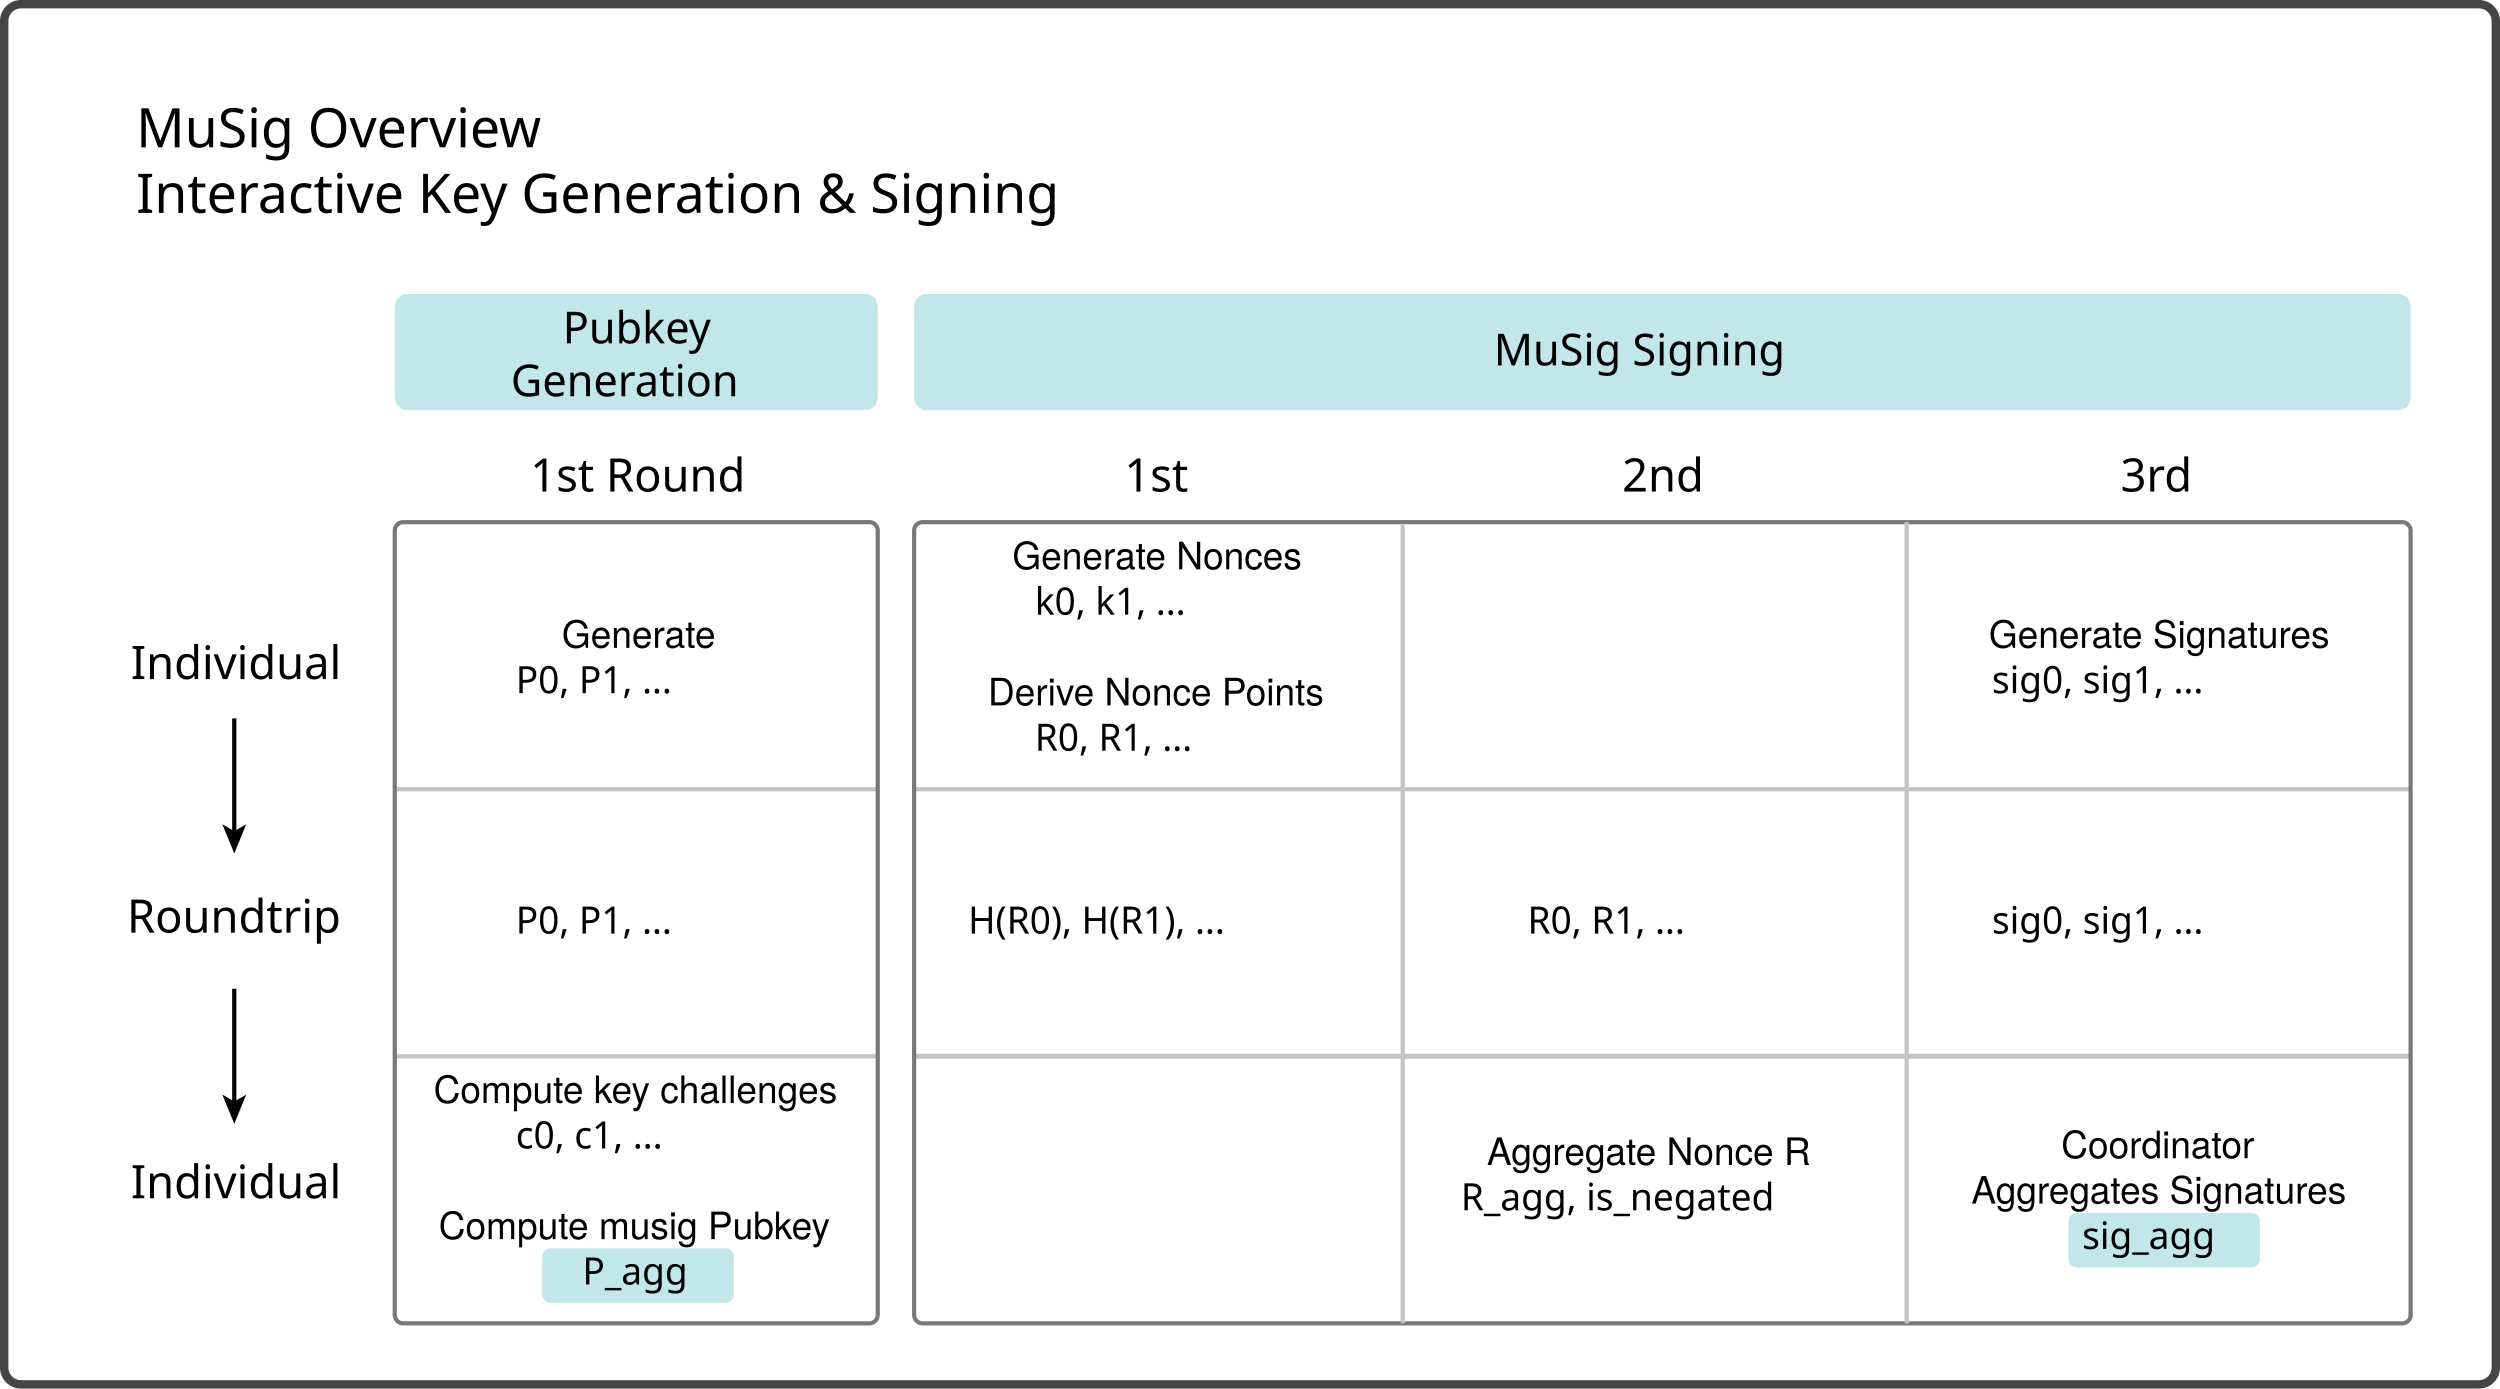
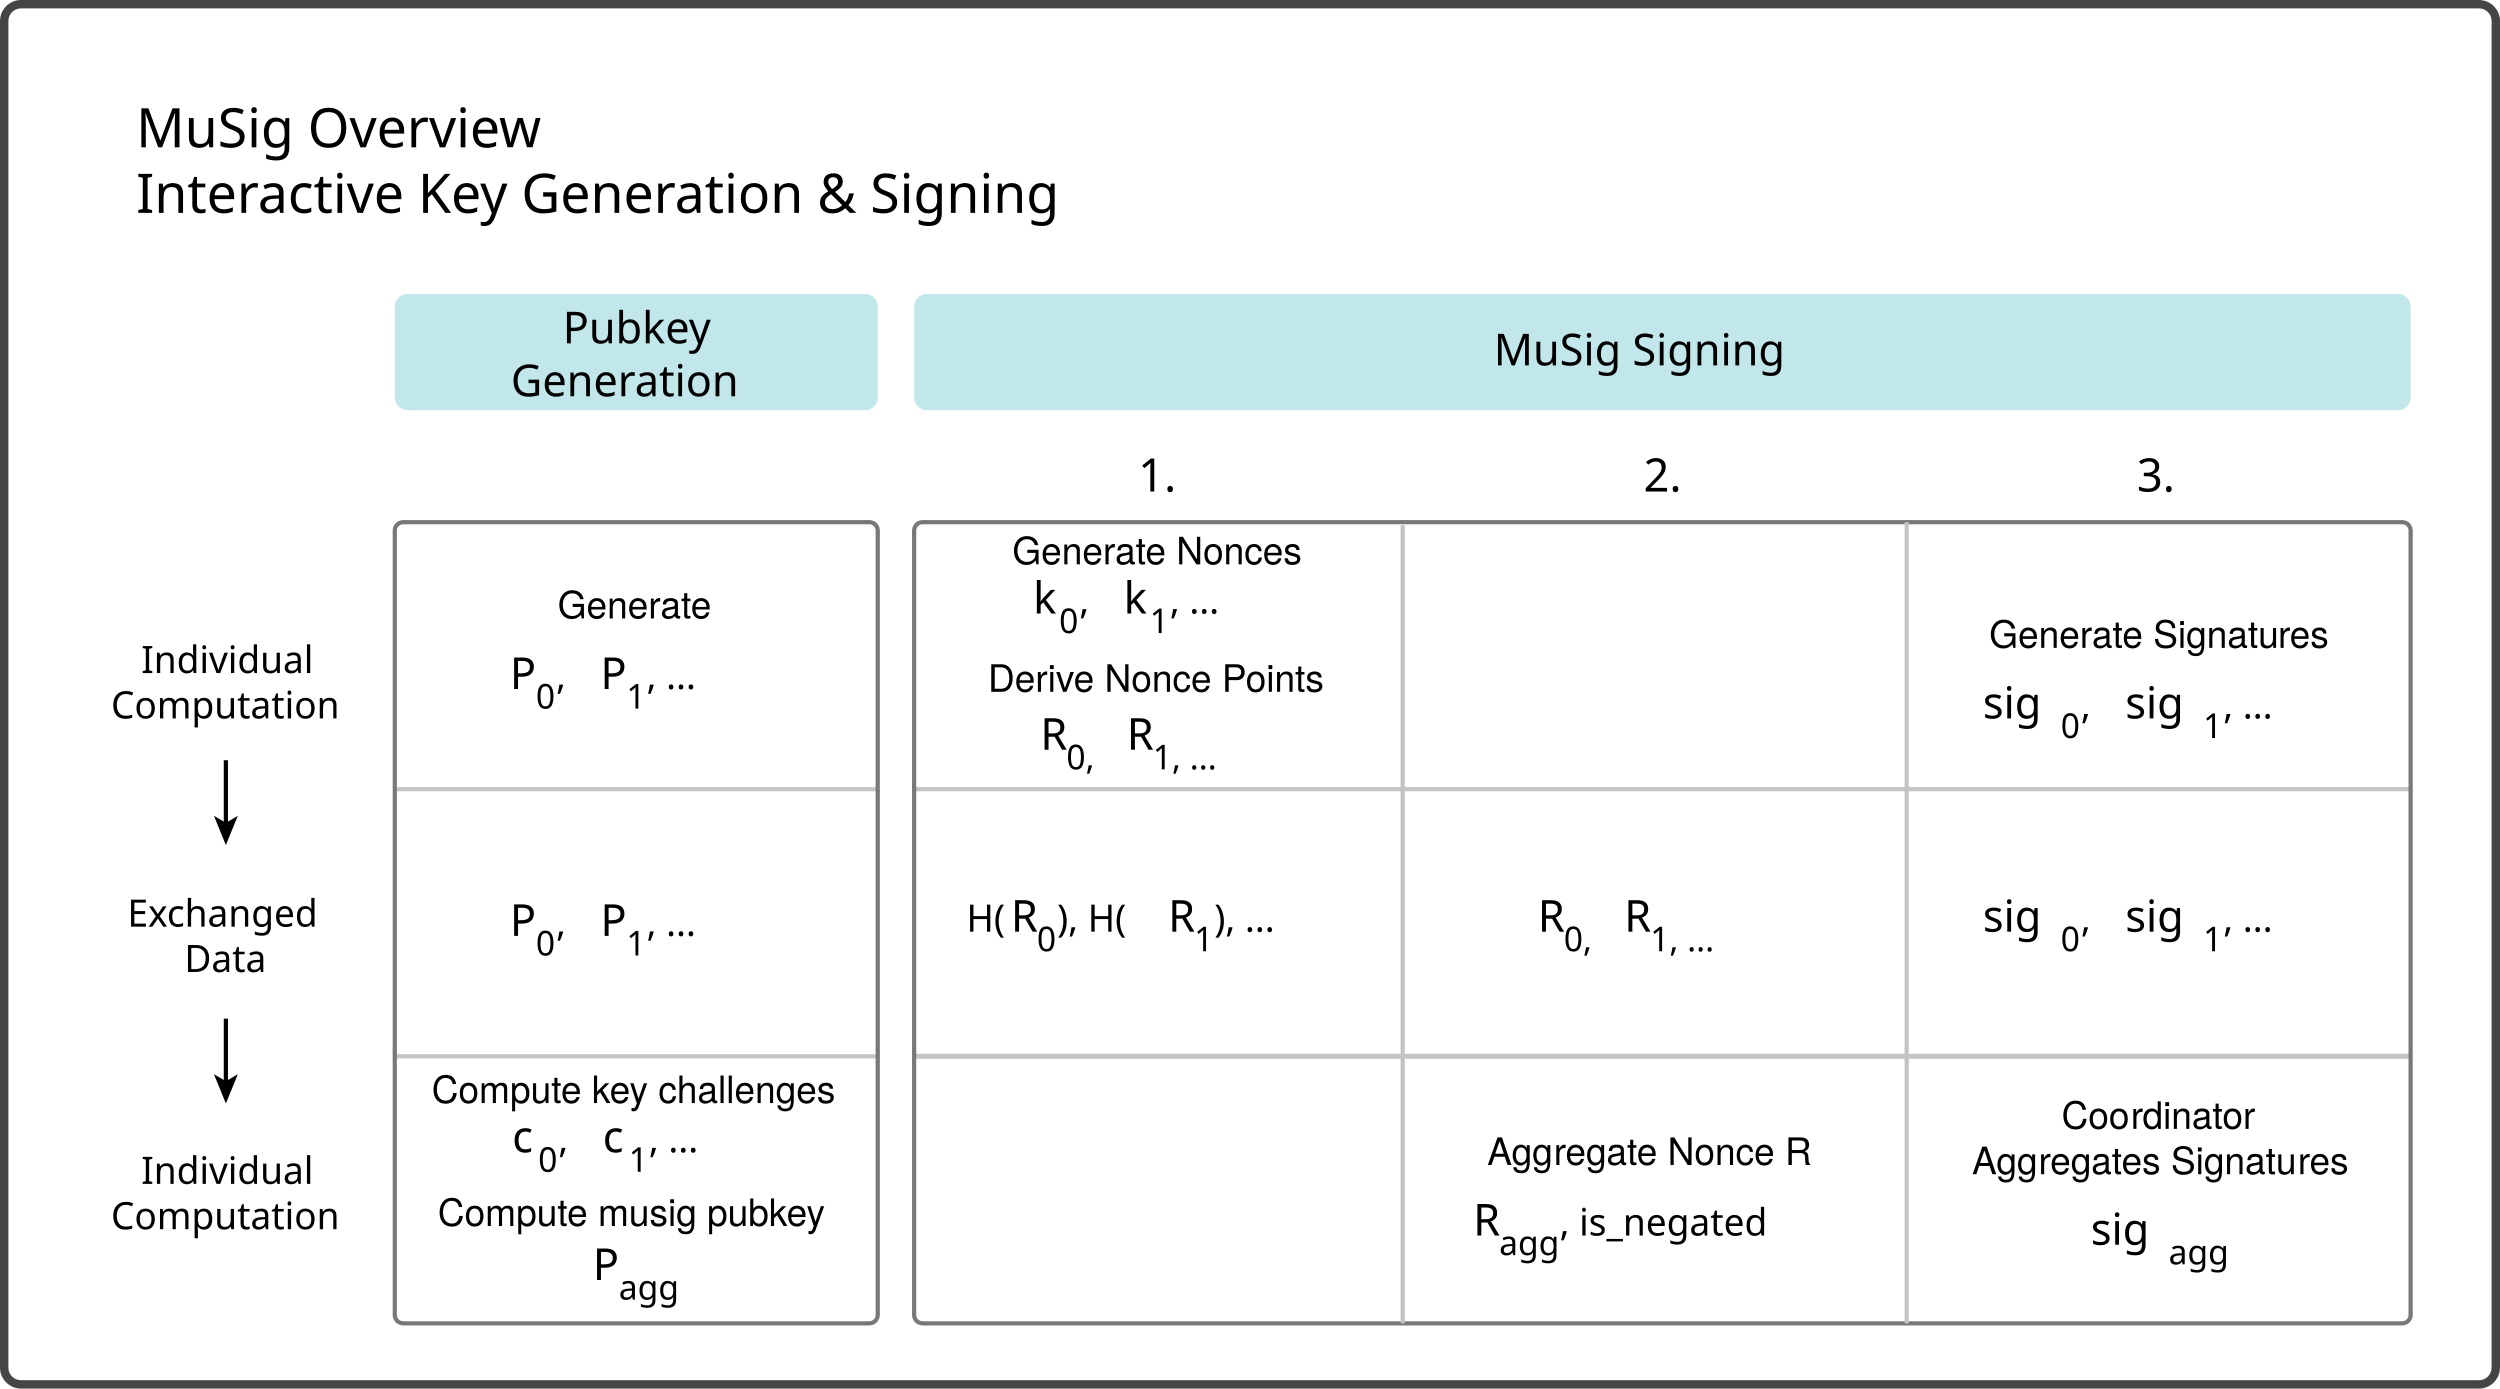
<svg xmlns="http://www.w3.org/2000/svg" version="1.1" id="TapTree-2.1" x="0px" y="0px" width="595.28px" height="330.643px" viewBox="0 0 595.28 330.643" enable-background="new 0 0 595.28 330.643" xml:space="preserve">
  <g>
    <path fill="#454545" d="M590.28,2c1.654,0,3,1.346,3,3v320.643c0,1.654-1.346,3-3,3H5c-1.654,0-3-1.346-3-3V5c0-1.654,1.346-3,3-3   H590.28 M590.28,0H5C2.25,0,0,2.25,0,5v320.643c0,2.75,2.25,5,5,5h585.28c2.75,0,5-2.25,5-5V5C595.28,2.25,593.03,0,590.28,0   L590.28,0z" />
  </g>
  <g opacity="0.65">
    <path fill="#A1DADE" d="M209,94.666c0,1.65-1.35,3-3,3H97c-1.65,0-3-1.35-3-3V73c0-1.65,1.35-3,3-3h109c1.65,0,3,1.35,3,3V94.666z" />
  </g>
  <g opacity="0.65">
    <path fill="#A1DADE" d="M573.999,94.666c0,1.65-1.35,3-3,3H220.667c-1.65,0-3-1.35-3-3V73c0-1.65,1.35-3,3-3h350.333   c1.65,0,3,1.35,3,3V94.666z" />
-   </g>
-   <g opacity="0.65">
-     <path fill="#A1DADE" d="M174.717,308.244c0,1.1-0.9,2-2,2h-41.589c-1.1,0-2-0.9-2-2v-9c0-1.1,0.9-2,2-2h41.589c1.1,0,2,0.9,2,2   V308.244z" />
-   </g>
-   <g opacity="0.65">
-     <path fill="#A1DADE" d="M538.106,299.802c0,1.1-0.899,2-2,2h-41.589c-1.101,0-2-0.9-2-2v-9c0-1.1,0.899-2,2-2h41.589   c1.101,0,2,0.9,2,2V299.802z" />
  </g>
  <g>
    <rect x="32.422" y="25.333" fill="none" width="416.578" height="50.667" />
    <text transform="matrix(0.9799 0 0 1 32.4224 35.0835)">
      <tspan x="0" y="0" font-family="'RobotoMono-Bold'" font-size="13">MuSig Overview</tspan>
      <tspan x="0" y="15.6" font-family="'RobotoMono-Light'" font-size="13">Interactive Key Generation &amp; Signing</tspan>
    </text>
  </g>
  <g>
    <rect x="96.944" y="73.875" fill="none" width="111.155" height="23.832" />
    <text transform="matrix(0.9799 0 0 1 133.999 81.7505)">
      <tspan x="0" y="0" font-family="'RobotoMono-Bold'" font-size="10.5">Pubkey</tspan>
      <tspan x="-12.602" y="12.6" font-family="'RobotoMono-Bold'" font-size="10.5">Generation</tspan>
    </text>
  </g>
  <g>
-     <rect x="11.995" y="153.834" fill="none" width="87.577" height="31.667" />
-     <text transform="matrix(0.9799 0 0 1 31.1484 161.688)" font-family="'HelveticaNeue-Bold'" font-size="11">Individual</text>
-   </g>
-   <g>
-     <rect x="11.995" y="277.468" fill="none" width="87.577" height="31.667" />
-     <text transform="matrix(0.9799 0 0 1 31.1484 285.3218)" font-family="'HelveticaNeue-Bold'" font-size="11">Individual</text>
-   </g>
-   <g>
-     <rect x="222.721" y="129.137" fill="none" width="105.579" height="53.884" />
-     <text transform="matrix(0.9799 0 0 1 241.0503 135.5625)">
-       <tspan x="0" y="0" font-family="'HelveticaNeue'" font-size="9">Generate Nonces</tspan>
-       <tspan x="5.462" y="10.8" font-family="'RobotoMono-Bold'" font-size="9">k0, k1, ...</tspan>
-       <tspan x="-5.917" y="32.4" font-family="'HelveticaNeue'" font-size="9">Derive Nonce Points</tspan>
-       <tspan x="5.462" y="43.2" font-family="'RobotoMono-Bold'" font-size="9">R0, R1, ...</tspan>
-     </text>
-   </g>
-   <g>
-     <rect x="99.134" y="147.834" fill="none" width="105.578" height="20.833" />
-     <text transform="matrix(0.9799 0 0 1 133.7954 154.2603)">
-       <tspan x="0" y="0" font-family="'HelveticaNeue'" font-size="9">Generate</tspan>
-       <tspan x="-11.206" y="10.8" font-family="'RobotoMono-Bold'" font-size="9">P0, P1, ...</tspan>
-     </text>
-   </g>
-   <g>
-     <rect x="99.134" y="215.552" fill="none" width="105.578" height="20.833" />
-     <text transform="matrix(0.9799 0 0 1 122.8149 222.3022)" font-family="'RobotoMono-Bold'" font-size="9">P0, P1, ...</text>
-   </g>
-   <g>
-     <rect x="99.134" y="256.229" fill="none" width="105.578" height="58.875" />
-     <text transform="matrix(0.9799 0 0 1 103.2422 262.6548)">
-       <tspan x="0" y="0" font-family="'HelveticaNeue'" font-size="9">Compute key challenges</tspan>
-       <tspan x="19.974" y="10.8" font-family="'RobotoMono-Bold'" font-size="9">c0, c1, ...</tspan>
-       <tspan x="1.242" y="32.4" font-family="'HelveticaNeue'" font-size="9">Compute musig Pubkey</tspan>
-       <tspan x="36.177" y="43.2" font-family="'RobotoMono-Bold'" font-size="9">P_agg</tspan>
-     </text>
-   </g>
-   <g>
-     <rect x="222.721" y="215.552" fill="none" width="105.579" height="41.667" />
-     <text transform="matrix(0.9799 0 0 1 230.5254 222.3022)" font-family="'RobotoMono-Bold'" font-size="9">H(R0), H(R1), ...</text>
-   </g>
-   <g>
-     <rect x="340.043" y="215.552" fill="none" width="105.579" height="41.667" />
-     <text transform="matrix(0.9799 0 0 1 363.7246 222.3022)" font-family="'RobotoMono-Bold'" font-size="9">R0, R1, ...</text>
-   </g>
-   <g>
-     <rect x="340.043" y="270.968" fill="none" width="105.579" height="25.334" />
-     <text transform="matrix(0.9799 0 0 1 354.0469 277.3936)">
-       <tspan x="0" y="0" font-family="'HelveticaNeue'" font-size="9">Aggregate Nonce R</tspan>
-       <tspan x="-6.326" y="10.8" font-family="'RobotoMono-Bold'" font-size="9">R_agg, is_negated</tspan>
-     </text>
+     <rect x="98.134" y="140.834" fill="none" width="105.578" height="40.089" />
+     <text transform="matrix(0.9799 0 0 1 132.7954 147.2603)" font-family="'HelveticaNeue'" font-size="9">Generate</text>
+     <text transform="matrix(0.9799 0 0 1 121.4258 164.0605)" font-family="'RobotoMono-Bold'" font-size="10.5">P</text>
+     <text transform="matrix(0.5713 0 0 0.583 127.6001 168.7222)" font-family="'RobotoMono-Bold'" font-size="14">0</text>
+     <text transform="matrix(0.9799 0 0 1 132.3994 164.0605)" font-family="'RobotoMono-Bold'" font-size="9">, </text>
+     <text transform="matrix(0.9799 0 0 1 142.9844 164.0605)" font-family="'RobotoMono-Bold'" font-size="10.5">P</text>
+     <text transform="matrix(0.5713 0 0 0.583 149.1587 168.7222)" font-family="'RobotoMono-Bold'" font-size="14">1</text>
+     <text transform="matrix(0.9799 0 0 1 153.958 164.0605)" font-family="'RobotoMono-Bold'" font-size="9">, ...</text>
+   </g>
+   <g>
+     <rect x="98.134" y="212.341" fill="none" width="105.578" height="40.089" />
+     <text transform="matrix(0.9799 0 0 1 121.4258 222.8413)" font-family="'RobotoMono-Bold'" font-size="10.5">P</text>
+     <text transform="matrix(0.5713 0 0 0.583 127.6001 227.5034)" font-family="'RobotoMono-Bold'" font-size="14">0</text>
+     <text transform="matrix(0.9799 0 0 1 132.3994 222.8413)" font-family="'RobotoMono-Bold'" font-size="9">, </text>
+     <text transform="matrix(0.9799 0 0 1 142.9844 222.8413)" font-family="'RobotoMono-Bold'" font-size="10.5">P</text>
+     <text transform="matrix(0.5713 0 0 0.583 149.1587 227.5034)" font-family="'RobotoMono-Bold'" font-size="14">1</text>
+     <text transform="matrix(0.9799 0 0 1 153.958 222.8413)" font-family="'RobotoMono-Bold'" font-size="9">, ...</text>
+   </g>
+   <g>
+     <rect x="98.679" y="263.864" fill="none" width="105.578" height="17.771" />
+     <text transform="matrix(0.9799 0 0 1 121.9717 274.3643)" font-family="'RobotoMono-Bold'" font-size="10.5">c</text>
+     <text transform="matrix(0.5713 0 0 0.583 128.146 279.0264)" font-family="'RobotoMono-Bold'" font-size="14">0</text>
+     <text transform="matrix(0.9799 0 0 1 132.9453 274.3643)" font-family="'RobotoMono-Bold'" font-size="9">, </text>
+     <text transform="matrix(0.9799 0 0 1 143.5303 274.3643)" font-family="'RobotoMono-Bold'" font-size="10.5">c</text>
+     <text transform="matrix(0.5713 0 0 0.583 149.7046 279.0264)" font-family="'RobotoMono-Bold'" font-size="14">1</text>
+     <text transform="matrix(0.9799 0 0 1 154.5039 274.3643)" font-family="'RobotoMono-Bold'" font-size="9">, ...</text>
+   </g>
+   <g>
+     <rect x="98.679" y="256.229" fill="none" width="105.578" height="7.437" />
+     <text transform="matrix(0.9799 0 0 1 102.7881 262.6548)" font-family="'HelveticaNeue'" font-size="9">Compute key challenges</text>
+   </g>
+   <g>
+     <rect x="98.679" y="285.583" transform="matrix(1 -0.0016 0.0016 1 -0.4654 0.2441)" fill="none" width="105.578" height="7.437" />
+     <text transform="matrix(0.9799 0 0 1 104.2471 291.9238)" font-family="'HelveticaNeue'" font-size="9">Compute musig pubkey</text>
+   </g>
+   <g>
+     <rect x="138.68" y="294.306" transform="matrix(1 -0.0016 0.0016 1 -0.499 0.2462)" fill="none" width="25.578" height="26.667" />
+     <text transform="matrix(0.9799 0 0 1 141.1694 304.7852)" font-family="'RobotoMono-Bold'" font-size="10.5">P</text>
+     <text transform="matrix(0.5713 0 0 0.583 147.3438 309.4473)" font-family="'RobotoMono-Bold'" font-size="14">agg</text>
+   </g>
+   <g>
+     <rect x="222.722" y="135.586" fill="none" width="105.579" height="17.771" />
+     <text transform="matrix(0.9799 0 0 1 246.0146 146.0864)" font-family="'RobotoMono-Bold'" font-size="10.5">k</text>
+     <text transform="matrix(0.5713 0 0 0.583 252.189 150.7485)" font-family="'RobotoMono-Bold'" font-size="14">0</text>
+     <text transform="matrix(0.9799 0 0 1 256.9883 146.0864)" font-family="'RobotoMono-Bold'" font-size="9">, </text>
+     <text transform="matrix(0.9799 0 0 1 267.5732 146.0864)" font-family="'RobotoMono-Bold'" font-size="10.5">k</text>
+     <text transform="matrix(0.5713 0 0 0.583 273.7476 150.7485)" font-family="'RobotoMono-Bold'" font-size="14">1</text>
+     <text transform="matrix(0.9799 0 0 1 278.5469 146.0864)" font-family="'RobotoMono-Bold'" font-size="9">, ...</text>
+   </g>
+   <g>
+     <rect x="222.722" y="127.951" fill="none" width="105.579" height="7.437" />
+     <text transform="matrix(0.9799 0 0 1 241.0508 134.377)" font-family="'HelveticaNeue'" font-size="9">Generate Nonces</text>
+   </g>
+   <g>
+     <rect x="222.722" y="158.305" fill="none" width="105.579" height="7.437" />
+     <text transform="matrix(0.9799 0 0 1 235.2524 164.731)" font-family="'HelveticaNeue'" font-size="9">Derive Nonce Points</text>
+   </g>
+   <g>
+     <rect x="214.556" y="168.024" fill="none" width="121.911" height="26.667" />
+     <text transform="matrix(0.9799 0 0 1 247.7393 178.5239)" font-family="'RobotoMono-Bold'" font-size="10.5">R</text>
+     <text transform="matrix(0.5713 0 0 0.583 253.9136 183.186)" font-family="'RobotoMono-Bold'" font-size="14">0, </text>
+     <text transform="matrix(0.9799 0 0 1 268.3115 178.5239)" font-family="'RobotoMono-Bold'" font-size="10.5">R</text>
+     <text transform="matrix(0.5713 0 0 0.583 274.4858 183.186)" font-family="'RobotoMono-Bold'" font-size="14">1, ...</text>
+   </g>
+   <g>
+     <rect x="333" y="211.341" fill="none" width="121.91" height="26.667" />
+     <text transform="matrix(0.9799 0 0 1 366.1836 221.8413)" font-family="'RobotoMono-Bold'" font-size="10.5">R</text>
+     <text transform="matrix(0.5713 0 0 0.583 372.3574 226.5034)" font-family="'RobotoMono-Bold'" font-size="14">0, </text>
+     <text transform="matrix(0.9799 0 0 1 386.7559 221.8413)" font-family="'RobotoMono-Bold'" font-size="10.5">R</text>
+     <text transform="matrix(0.5713 0 0 0.583 392.9297 226.5034)" font-family="'RobotoMono-Bold'" font-size="14">1, ...</text>
+   </g>
+   <g>
+     <rect x="222.721" y="211.341" fill="none" width="105.579" height="41.667" />
+     <text transform="matrix(0.9799 0 0 1 230.1362 221.8413)" font-family="'RobotoMono-Bold'" font-size="9">H(</text>
+     <text transform="matrix(0.9799 0 0 1 240.7212 221.8413)" font-family="'RobotoMono-Bold'" font-size="10.5">R</text>
+     <text transform="matrix(0.5713 0 0 0.583 246.8955 226.5034)" font-family="'RobotoMono-Bold'" font-size="14">0</text>
+     <text transform="matrix(0.9799 0 0 1 251.6948 221.8413)" font-family="'RobotoMono-Bold'" font-size="9">), H(</text>
+     <text transform="matrix(0.9799 0 0 1 278.1572 221.8413)" font-family="'RobotoMono-Bold'" font-size="10.5">R</text>
+     <text transform="matrix(0.5713 0 0 0.583 284.3315 226.5034)" font-family="'RobotoMono-Bold'" font-size="14">1</text>
+     <text transform="matrix(0.9799 0 0 1 289.1309 221.8413)" font-family="'RobotoMono-Bold'" font-size="9">), ...</text>
+   </g>
+   <g>
+     <rect x="340.043" y="270.968" fill="none" width="105.579" height="44.137" />
+     <text transform="matrix(0.9799 0 0 1 354.126 277.3936)" font-family="'HelveticaNeue'" font-size="9">Agg</text>
+     <text transform="matrix(0.9799 0 0 1 369.9648 277.3936)" font-family="'HelveticaNeue'" font-size="9">r</text>
+     <text transform="matrix(0.9799 0 0 1 372.7422 277.3936)" font-family="'HelveticaNeue'" font-size="9">egate Nonce R</text>
+     <text transform="matrix(0.9799 0 0 1 350.792 294.1938)" font-family="'RobotoMono-Bold'" font-size="10.5">R</text>
+     <text transform="matrix(0.5713 0 0 0.583 356.9668 298.8555)" font-family="'RobotoMono-Bold'" font-size="14">agg</text>
+     <text transform="matrix(0.9799 0 0 1 371.3643 294.1938)" font-family="'RobotoMono-Bold'" font-size="9">, is_negated</text>
  </g>
  <g>
    <rect x="456" y="147.834" fill="none" width="116" height="25.334" />
-     <text transform="matrix(0.9799 0 0 1 473.5781 154.2603)">
-       <tspan x="0" y="0" font-family="'HelveticaNeue'" font-size="9">Generate Signatures</tspan>
-       <tspan x="0.744" y="10.8" font-family="'RobotoMono-Bold'" font-size="9">sig0, sig1, ...</tspan>
-     </text>
-   </g>
-   <g>
-     <rect x="456" y="215.552" fill="none" width="116" height="25.334" />
-     <text transform="matrix(0.9799 0 0 1 474.3076 222.3022)" font-family="'RobotoMono-Bold'" font-size="9">sig0, sig1, ...</text>
-   </g>
-   <g>
-     <rect x="456.312" y="269.366" fill="none" width="116" height="45.81" />
-     <text transform="matrix(0.9799 0 0 1 490.7959 275.792)">
-       <tspan x="0" y="0" font-family="'HelveticaNeue'" font-size="9">Coordinator </tspan>
-       <tspan x="-21.834" y="10.8" font-family="'HelveticaNeue'" font-size="9">Aggregates Signatures</tspan>
-       <tspan x="5.096" y="21.6" font-family="'RobotoMono-Bold'" font-size="9">sig_agg</tspan>
-     </text>
-   </g>
-   <g>
-     <rect x="15.278" y="214.219" fill="none" width="81.011" height="36.333" />
-     <text transform="matrix(0.9799 0 0 1 30.2378 222.0728)" font-family="'HelveticaNeue-Bold'" font-size="11">Roundtrip</text>
+     <text transform="matrix(0.9799 0 0 1 473.6582 154.2603)" font-family="'HelveticaNeue'" font-size="9">Generate Signatu</text>
+     <text transform="matrix(0.9799 0 0 1 542.418 154.2603)" font-family="'HelveticaNeue'" font-size="9">r</text>
+     <text transform="matrix(0.9799 0 0 1 545.1963 154.2603)" font-family="'HelveticaNeue'" font-size="9">es</text>
+     <text transform="matrix(0.9799 0 0 1 472.1543 171.0605)" font-family="'RobotoMono-Bold'" font-size="10.5">sig</text>
+     <text transform="matrix(0.5713 0 0 0.583 490.6777 175.7222)" font-family="'RobotoMono-Bold'" font-size="14">0</text>
+     <text transform="matrix(0.9799 0 0 1 495.4766 171.0605)" font-family="'RobotoMono-Bold'" font-size="9">, </text>
+     <text transform="matrix(0.9799 0 0 1 506.0615 171.0605)" font-family="'RobotoMono-Bold'" font-size="10.5">sig</text>
+     <text transform="matrix(0.5713 0 0 0.583 524.584 175.7222)" font-family="'RobotoMono-Bold'" font-size="14">1</text>
+     <text transform="matrix(0.9799 0 0 1 529.3838 171.0605)" font-family="'RobotoMono-Bold'" font-size="9">, ...</text>
+   </g>
+   <g>
+     <rect x="456" y="211.341" fill="none" width="116" height="25.334" />
+     <text transform="matrix(0.9799 0 0 1 472.1543 221.8413)" font-family="'RobotoMono-Bold'" font-size="10.5">sig</text>
+     <text transform="matrix(0.5713 0 0 0.583 490.6777 226.5034)" font-family="'RobotoMono-Bold'" font-size="14">0</text>
+     <text transform="matrix(0.9799 0 0 1 495.4766 221.8413)" font-family="'RobotoMono-Bold'" font-size="9">, </text>
+     <text transform="matrix(0.9799 0 0 1 506.0615 221.8413)" font-family="'RobotoMono-Bold'" font-size="10.5">sig</text>
+     <text transform="matrix(0.5713 0 0 0.583 524.584 226.5034)" font-family="'RobotoMono-Bold'" font-size="14">1</text>
+     <text transform="matrix(0.9799 0 0 1 529.3838 221.8413)" font-family="'RobotoMono-Bold'" font-size="9">, ...</text>
+   </g>
+   <g>
+     <rect x="456.312" y="262.366" fill="none" width="116" height="45.81" />
+     <text transform="matrix(0.9799 0 0 1 490.875 268.792)" font-family="'HelveticaNeue'" font-size="9">Coo</text>
+     <text transform="matrix(0.9799 0 0 1 507.3662 268.792)" font-family="'HelveticaNeue'" font-size="9">r</text>
+     <text transform="matrix(0.9799 0 0 1 510.1445 268.792)" font-family="'HelveticaNeue'" font-size="9">dinator </text>
+     <text transform="matrix(0.9799 0 0 1 469.5596 279.5923)" font-family="'HelveticaNeue'" font-size="9">Agg</text>
+     <text transform="matrix(0.9799 0 0 1 485.3984 279.5923)" font-family="'HelveticaNeue'" font-size="9">r</text>
+     <text transform="matrix(0.9799 0 0 1 488.1758 279.5923)" font-family="'HelveticaNeue'" font-size="9">egates Signatu</text>
+     <text transform="matrix(0.9799 0 0 1 547.1396 279.5923)" font-family="'HelveticaNeue'" font-size="9">r</text>
+     <text transform="matrix(0.9799 0 0 1 549.918 279.5923)" font-family="'HelveticaNeue'" font-size="9">es</text>
+     <text transform="matrix(0.9799 0 0 1 497.8506 296.3921)" font-family="'RobotoMono-Bold'" font-size="10.5">sig</text>
+     <text transform="matrix(0.5713 0 0 0.583 516.373 301.0542)" font-family="'RobotoMono-Bold'" font-size="14">agg</text>
  </g>
  <g>
    <rect x="336.545" y="79.126" fill="none" width="118.577" height="15.332" />
    <text transform="matrix(0.9799 0 0 1 355.7002 87.001)" font-family="'RobotoMono-Bold'" font-size="10.5">MuSig Signing</text>
  </g>
  <line fill="none" stroke="#C4C4C3" stroke-width="1.2" stroke-miterlimit="10" x1="217.667" y1="251.514" x2="573.999" y2="251.514" />
  <line stroke="#C4C4C3" stroke-miterlimit="10" x1="217.667" y1="187.923" x2="573.999" y2="187.923" />
  <line stroke="#C4C4C3" stroke-miterlimit="10" x1="94" y1="251.514" x2="209" y2="251.514" />
  <line stroke="#C4C4C3" stroke-miterlimit="10" x1="94" y1="187.923" x2="209" y2="187.923" />
  <g>
+     <rect x="231.722" y="109.186" fill="none" width="87.579" height="15.833" />
+     <text transform="matrix(0.9799 0 0 1 271.0161 117.0396)" font-family="'HelveticaNeue-BoldItalic'" font-size="11">1.</text>
+   </g>
+   <g>
+     <rect x="352.044" y="109.186" fill="none" width="87.578" height="15.833" />
+     <text transform="matrix(0.9799 0 0 1 391.3379 117.0396)" font-family="'HelveticaNeue-BoldItalic'" font-size="11">2.</text>
+   </g>
+   <g>
+     <rect x="469.522" y="109.186" fill="none" width="87.578" height="15.833" />
+     <text transform="matrix(0.9799 0 0 1 508.8164 117.0396)" font-family="'HelveticaNeue-BoldItalic'" font-size="11">3.</text>
+   </g>
+   <g>
+     <path fill="none" stroke="#787878" stroke-miterlimit="10" d="M209,313.104c0,1.1-0.9,2-2,2H96c-1.1,0-2-0.9-2-2V126.333   c0-1.1,0.9-2,2-2h111c1.1,0,2,0.9,2,2V313.104z" />
+   </g>
+   <g>
+     <path fill="none" stroke="#787878" stroke-miterlimit="10" d="M573.999,313.104c0,1.1-0.9,2-2,2H219.667c-1.1,0-2-0.9-2-2V126.333   c0-1.1,0.9-2,2-2h352.333c1.1,0,2,0.9,2,2V313.104z" />
+   </g>
+   <line stroke="#C4C4C3" stroke-miterlimit="10" x1="334" y1="125.019" x2="334" y2="315.104" />
+   <line stroke="#C4C4C3" stroke-miterlimit="10" x1="453.999" y1="124.333" x2="453.999" y2="315.135" />
+   <g>
+     <rect x="9.995" y="153.834" fill="none" width="87.577" height="31.667" />
+     <text transform="matrix(0.9799 0 0 1 33.6274 160.2598)">
+       <tspan x="0" y="0" font-family="'HelveticaNeue-Bold'" font-size="9">Individual</tspan>
+       <tspan x="-7.339" y="10.8" font-family="'HelveticaNeue-Bold'" font-size="9">Computation</tspan>
+     </text>
+   </g>
+   <g>
+     <rect x="9.995" y="275.468" fill="none" width="87.577" height="31.667" />
+     <text transform="matrix(0.9799 0 0 1 33.6274 281.8936)">
+       <tspan x="0" y="0" font-family="'HelveticaNeue-Bold'" font-size="9">Individual</tspan>
+       <tspan x="-7.339" y="10.8" font-family="'HelveticaNeue-Bold'" font-size="9">Computation</tspan>
+     </text>
+   </g>
+   <g>
+     <rect x="13.278" y="214.219" fill="none" width="81.011" height="36.333" />
+     <text transform="matrix(0.9799 0 0 1 30.3467 220.6445)">
+       <tspan x="0" y="0" font-family="'HelveticaNeue-Bold'" font-size="9">Exchanged</tspan>
+       <tspan x="13.833" y="10.8" font-family="'HelveticaNeue-Bold'" font-size="9">Data</tspan>
+     </text>
+   </g>
+   <g>
    <g>
-       <line fill="none" stroke="#000000" stroke-miterlimit="10" x1="55.783" y1="198.282" x2="55.783" y2="171.059" />
+       <line fill="none" stroke="#000000" stroke-miterlimit="10" x1="53.783" y1="196.282" x2="53.783" y2="181.021" />
      <g>
-         <polygon points="55.783,203.224 58.629,196.26 55.783,197.912 52.938,196.26    " />
+         <polygon points="53.783,201.224 56.629,194.26 53.783,195.912 50.938,194.26    " />
      </g>
    </g>
  </g>
  <g>
    <g>
-       <line fill="none" stroke="#000000" stroke-miterlimit="10" x1="55.783" y1="262.654" x2="55.783" y2="235.432" />
+       <line fill="none" stroke="#000000" stroke-miterlimit="10" x1="53.783" y1="257.813" x2="53.783" y2="242.552" />
      <g>
-         <polygon points="55.783,267.597 58.629,260.632 55.783,262.285 52.938,260.632    " />
+         <polygon points="53.783,262.755 56.629,255.791 53.783,257.443 50.938,255.791    " />
      </g>
    </g>
  </g>
-   <g>
-     <rect x="108.733" y="109.186" fill="none" width="87.578" height="15.833" />
-     <text transform="matrix(0.9799 0 0 1 126.2705 117.0396)" font-family="'HelveticaNeue-BoldItalic'" font-size="11">1st Round</text>
-   </g>
-   <g>
-     <rect x="231.722" y="109.186" fill="none" width="87.579" height="15.833" />
-     <text transform="matrix(0.9799 0 0 1 267.7231 117.0396)" font-family="'HelveticaNeue-BoldItalic'" font-size="11">1st</text>
-   </g>
-   <g>
-     <rect x="352.044" y="109.186" fill="none" width="87.578" height="15.833" />
-     <text transform="matrix(0.9799 0 0 1 386.25 117.0396)" font-family="'HelveticaNeue-BoldItalic'" font-size="11">2nd</text>
-   </g>
-   <g>
-     <rect x="469.522" y="109.186" fill="none" width="87.578" height="15.833" />
-     <text transform="matrix(0.9799 0 0 1 504.9258 117.0396)" font-family="'HelveticaNeue-BoldItalic'" font-size="11">3rd</text>
-   </g>
-   <g>
-     <path fill="none" stroke="#787878" stroke-miterlimit="10" d="M209,313.104c0,1.1-0.9,2-2,2H96c-1.1,0-2-0.9-2-2V126.333   c0-1.1,0.9-2,2-2h111c1.1,0,2,0.9,2,2V313.104z" />
-   </g>
-   <g>
-     <path fill="none" stroke="#787878" stroke-miterlimit="10" d="M573.999,313.104c0,1.1-0.9,2-2,2H219.667c-1.1,0-2-0.9-2-2V126.333   c0-1.1,0.9-2,2-2h352.333c1.1,0,2,0.9,2,2V313.104z" />
-   </g>
-   <line stroke="#C4C4C3" stroke-miterlimit="10" x1="334" y1="125.019" x2="334" y2="315.104" />
-   <line stroke="#C4C4C3" stroke-miterlimit="10" x1="453.999" y1="124.333" x2="453.999" y2="315.135" />
</svg>
